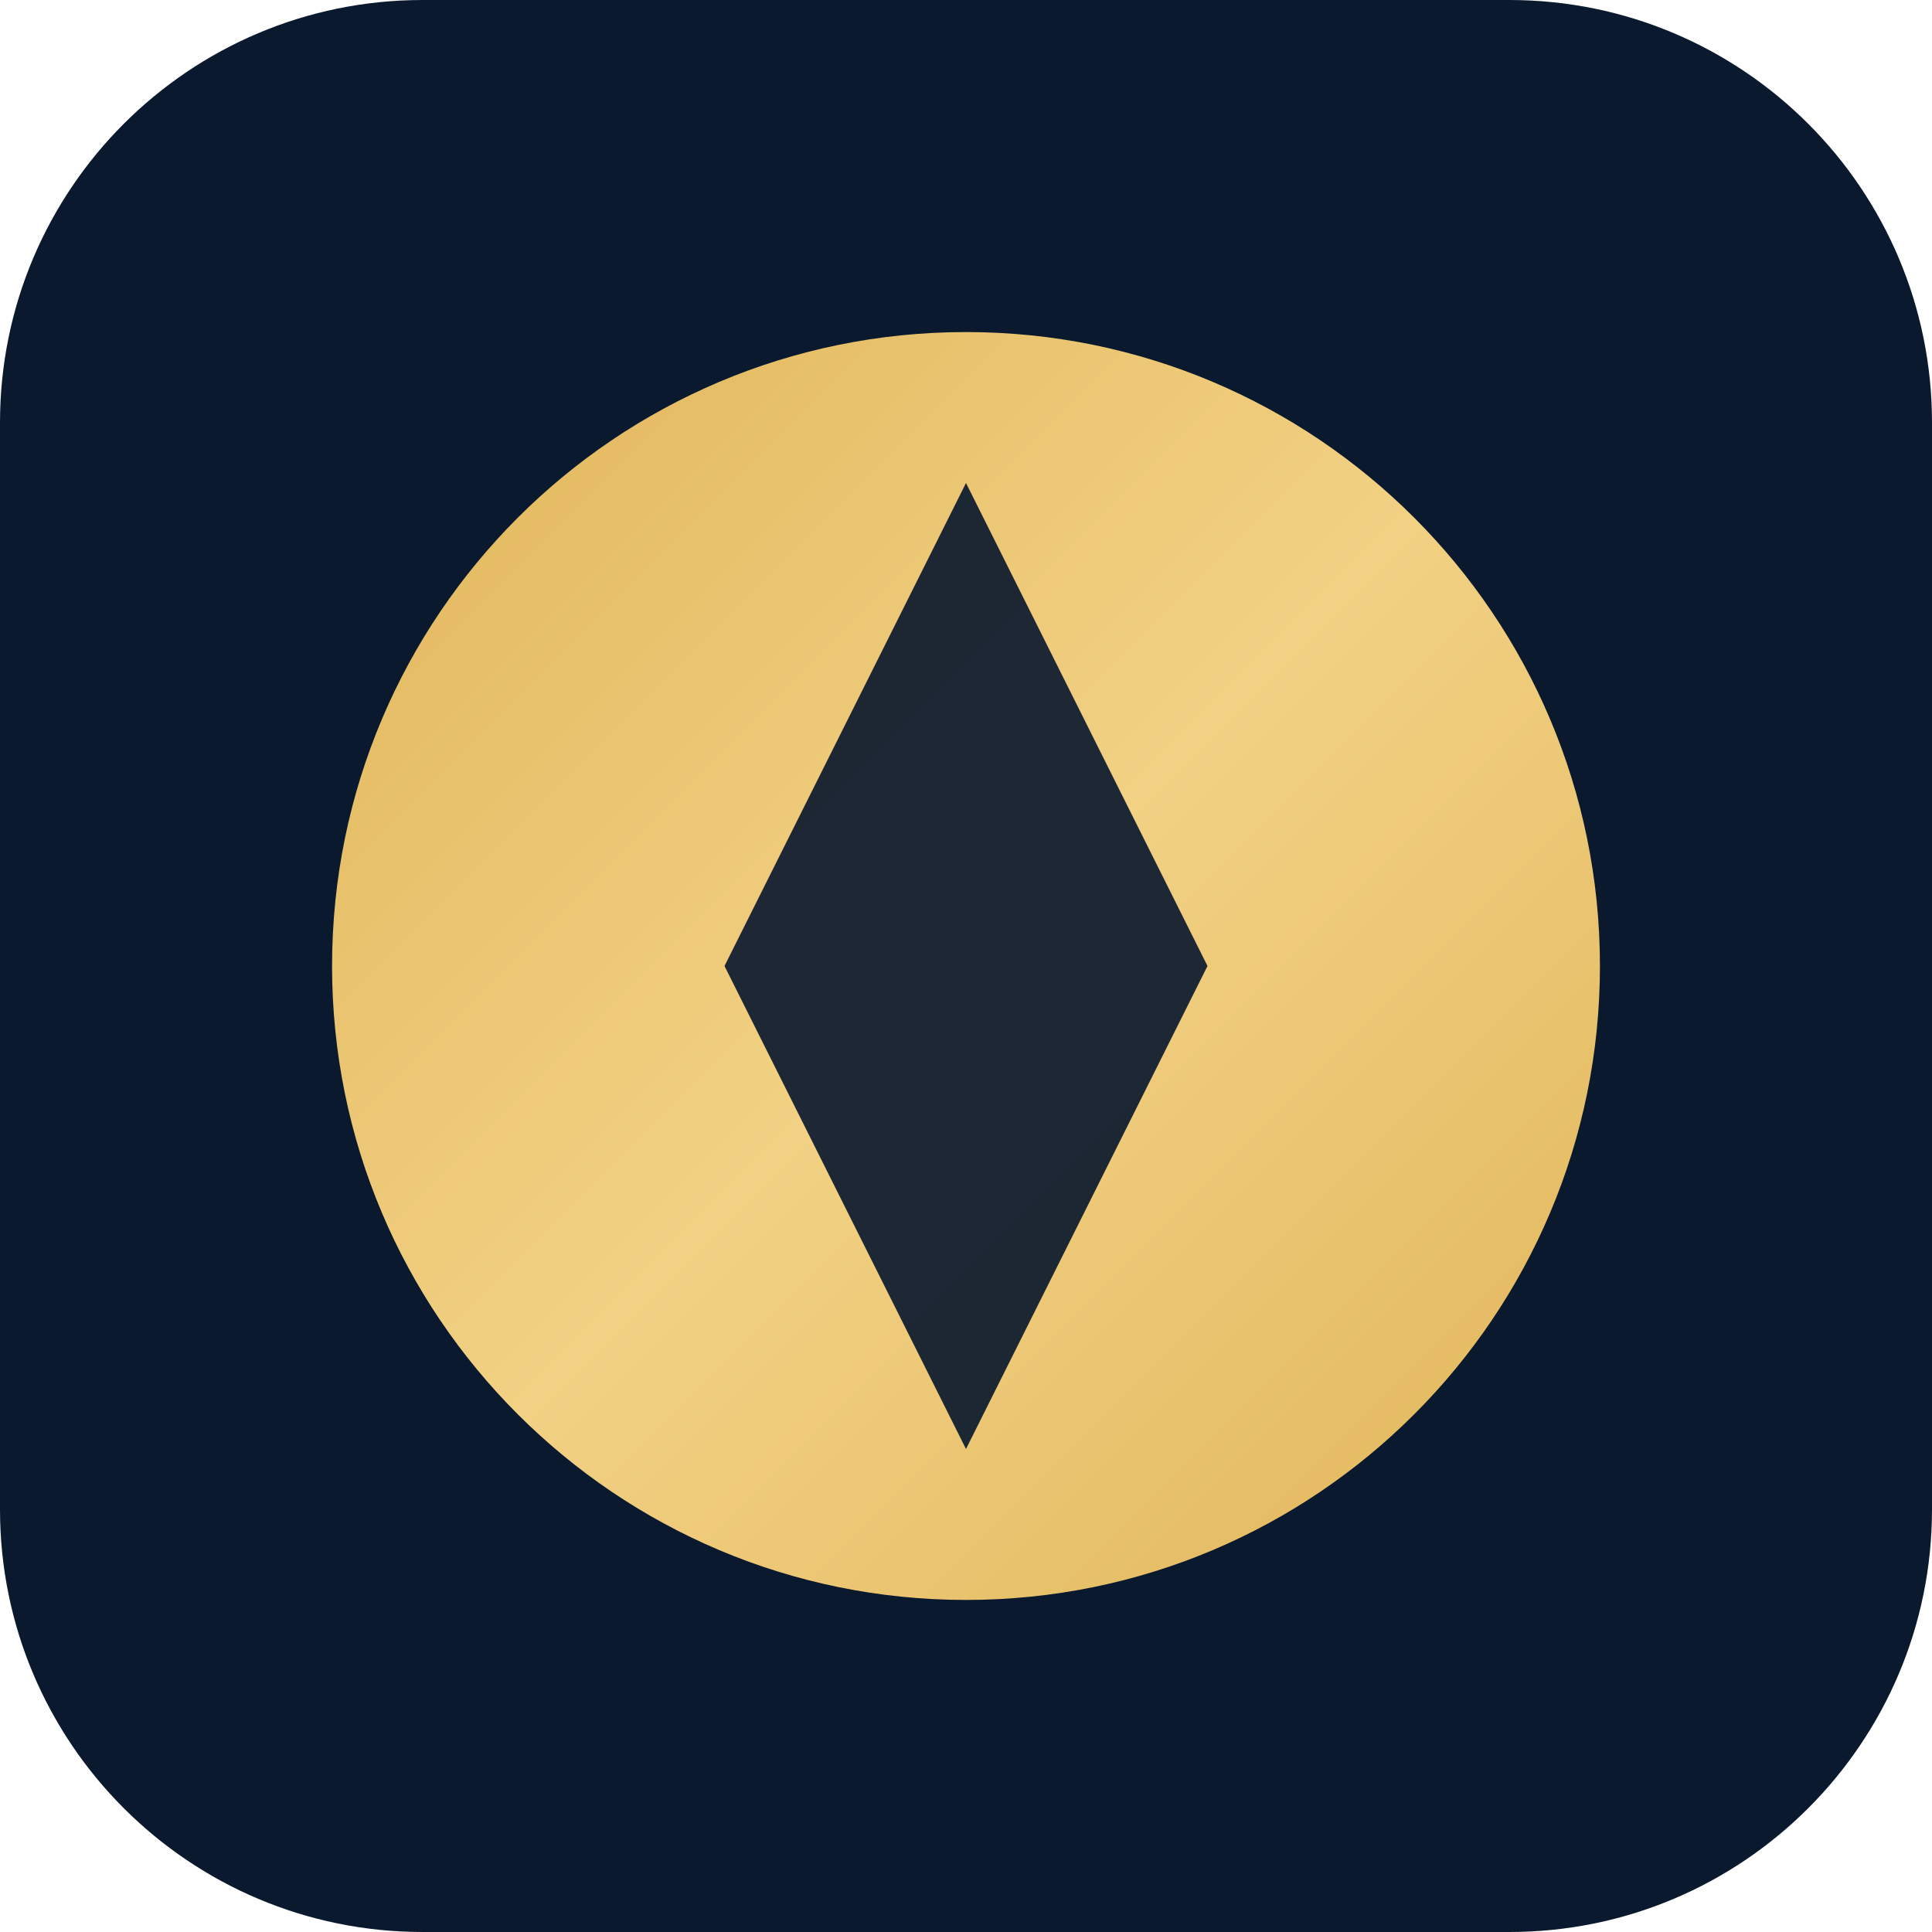
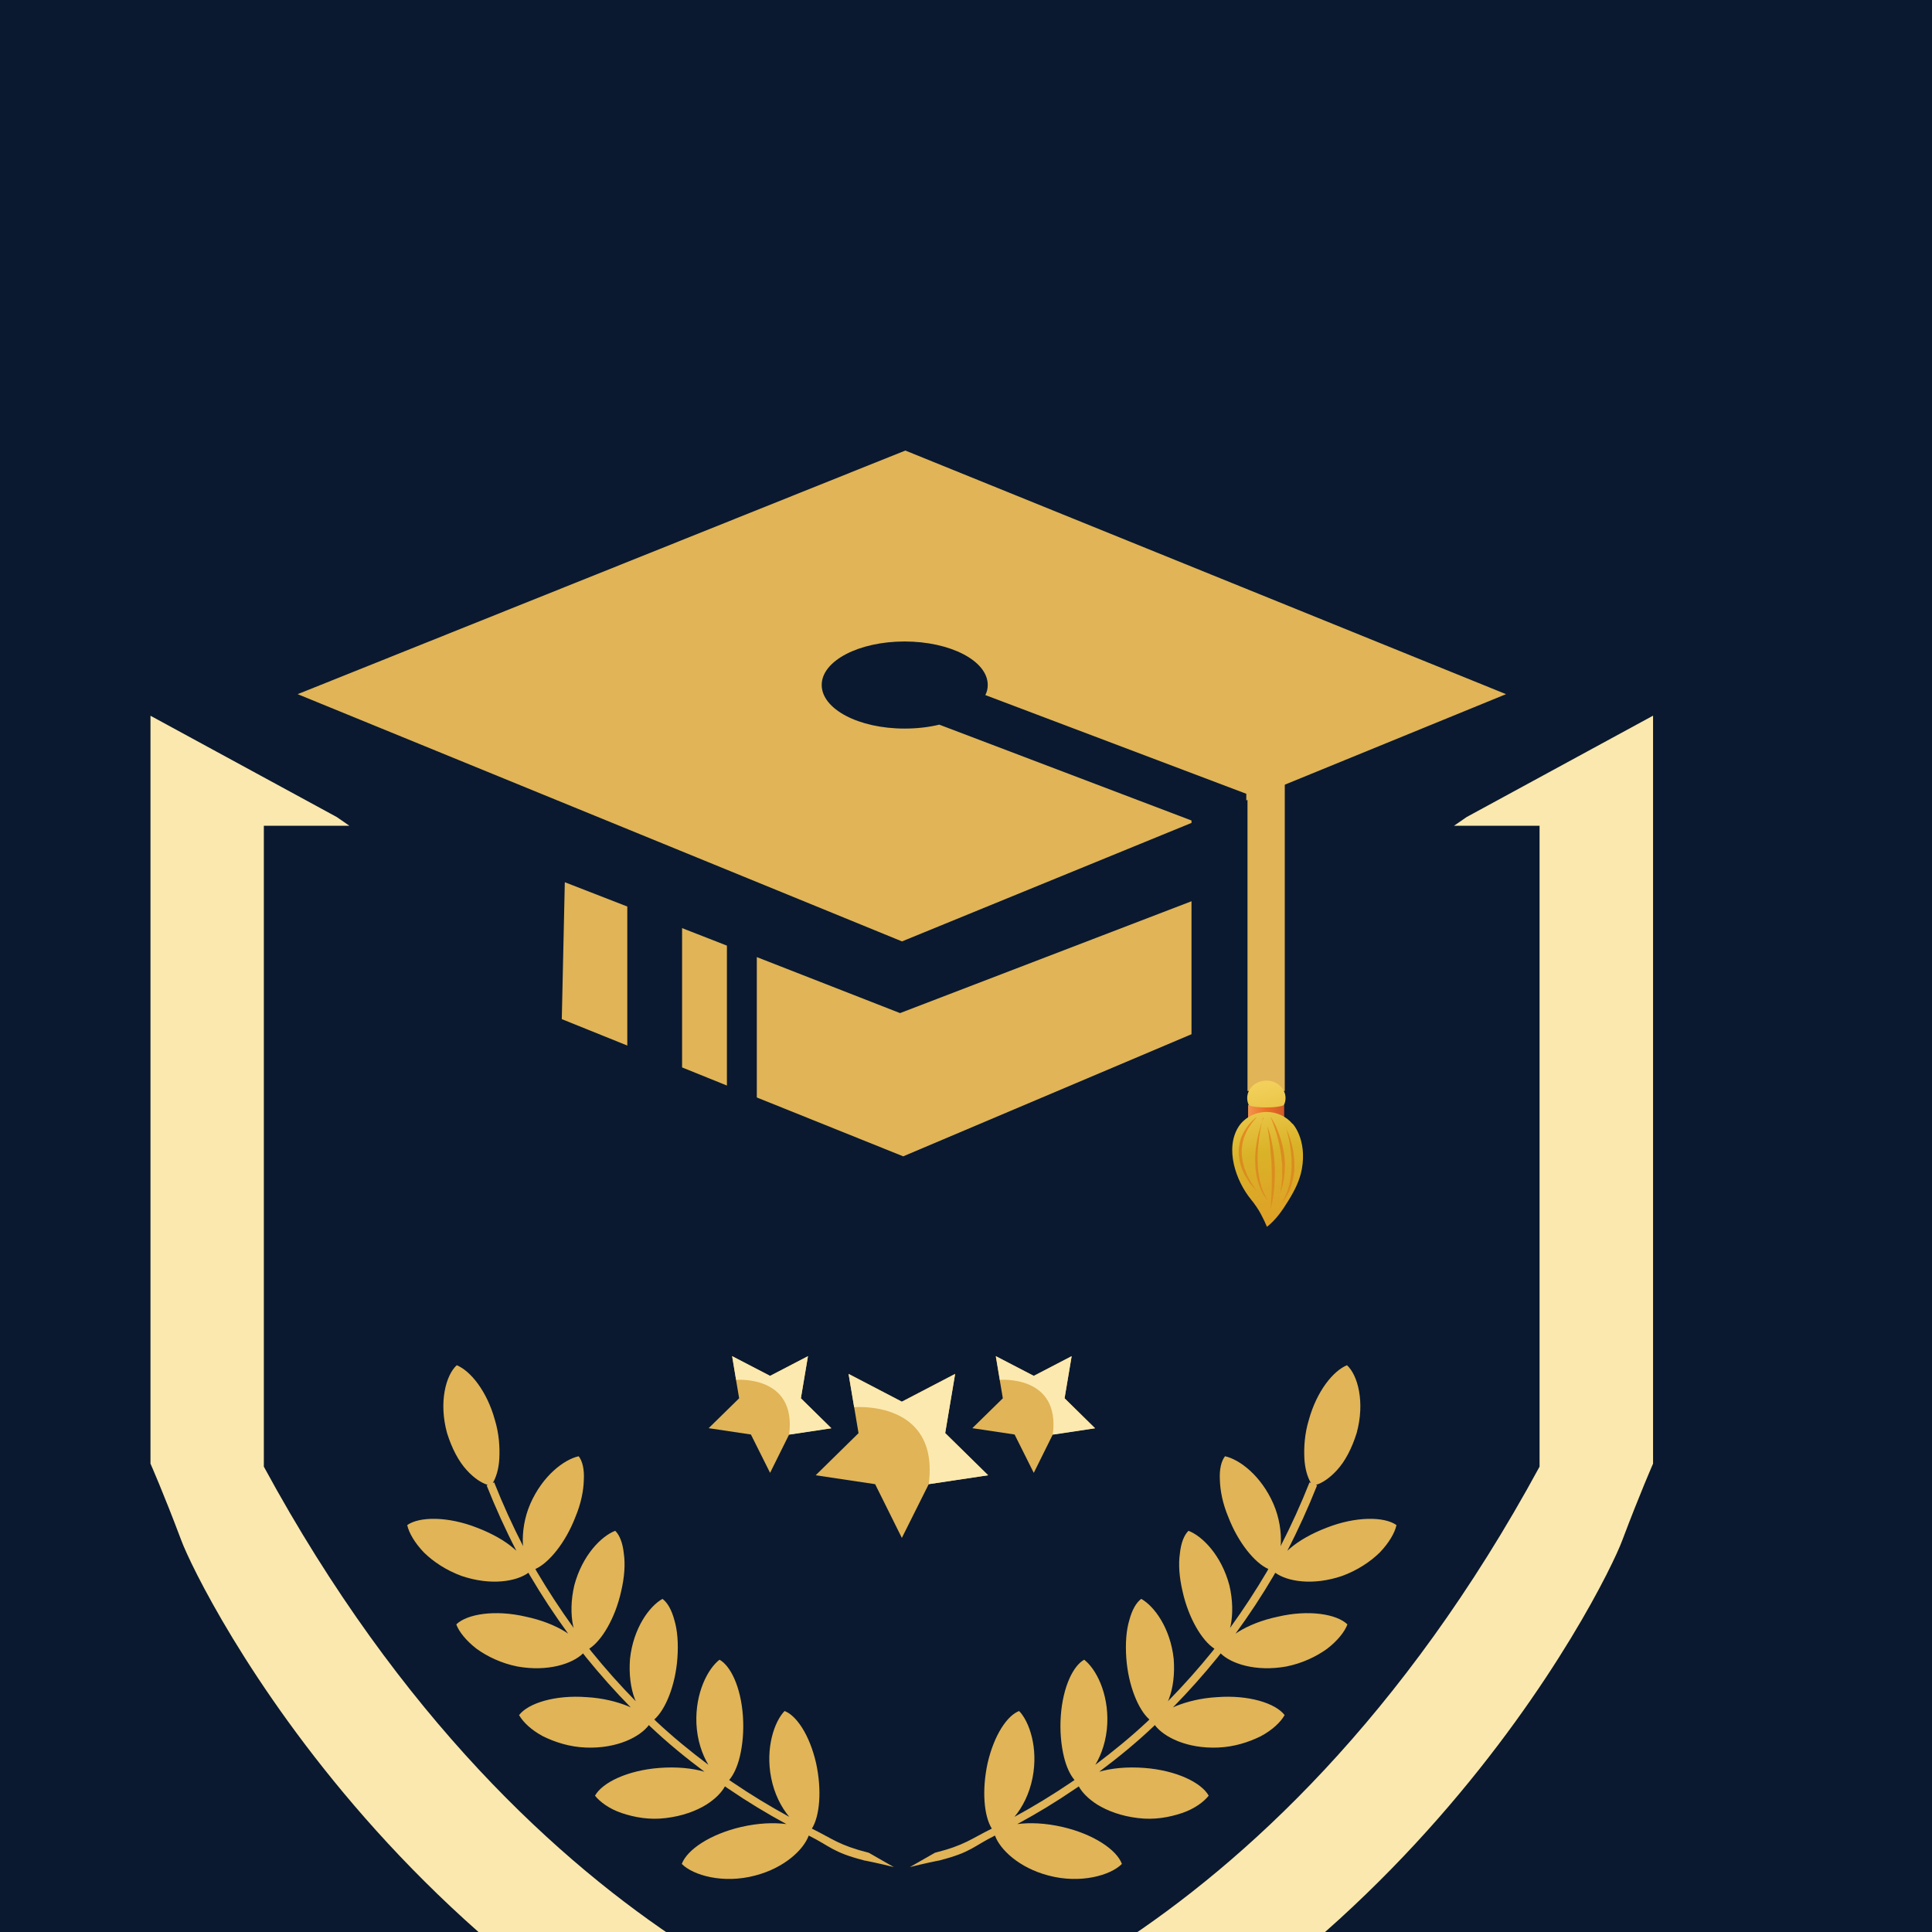
- <svg xmlns="http://www.w3.org/2000/svg" viewBox="0 0 128 128">
+ <svg xmlns="http://www.w3.org/2000/svg" xmlns:xlink="http://www.w3.org/1999/xlink" version="1.1" viewBox="12 68 128 128">
  <defs>
-     <linearGradient id="gold" x1="0" y1="0" x2="1" y2="1">
-       <stop offset="0%" stop-color="#e0b458" />
-       <stop offset="50%" stop-color="#f2d184" />
-       <stop offset="100%" stop-color="#e0b458" />
+     <style>
+       .st0 {
+         font-family: Georgia, Georgia;
+         font-size: 41.01px;
+       }
+ 
+       .st0, .st1 {
+         fill: #fbe8ae;
+       }
+ 
+       .st2 {
+         fill: #eaa821;
+       }
+ 
+       .st3 {
+         fill: #0a192f;
+       }
+ 
+       .st4 {
+         fill: url(#linear-gradient1);
+       }
+ 
+       .st5 {
+         isolation: isolate;
+       }
+ 
+       .st6 {
+         font-family: Montserrat-Regular, Montserrat;
+         font-size: 23.04px;
+       }
+ 
+       .st6, .st7 {
+         fill: #e0b457;
+       }
+ 
+       .st8 {
+         fill: #f68c1f;
+         mix-blend-mode: darken;
+       }
+ 
+       .st9 {
+         fill: #fce9af;
+       }
+ 
+       .st10 {
+         fill: url(#Orange);
+       }
+ 
+       .st11 {
+         fill: url(#linear-gradient);
+       }
+     </style>
+     <linearGradient id="linear-gradient" x1="94.96" y1="136.3" x2="98.43" y2="152.9" gradientUnits="userSpaceOnUse">
+       <stop offset="0" stop-color="#e38b25" />
+       <stop offset=".07" stop-color="#e9a73b" />
+       <stop offset=".16" stop-color="#f0c452" />
+       <stop offset=".21" stop-color="#f3d05b" />
+       <stop offset=".32" stop-color="#e9c547" />
+       <stop offset=".47" stop-color="#dab328" />
+       <stop offset=".75" stop-color="#dea026" />
+       <stop offset="1" stop-color="#e38b25" />
    </linearGradient>
+     <linearGradient id="Orange" x1="94.69" y1="141.67" x2="97.08" y2="141.67" gradientUnits="userSpaceOnUse">
+       <stop offset="0" stop-color="#f2954d" />
+       <stop offset=".5" stop-color="#eb6f24" />
+       <stop offset="1" stop-color="#d15a27" />
+     </linearGradient>
+     <linearGradient id="linear-gradient1" x1="94.32" y1="136.44" x2="97.78" y2="152.99" xlink:href="#linear-gradient" />
  </defs>
-   <rect width="128" height="128" rx="28" fill="#0b192f" />
-   <circle cx="64" cy="64" r="42" fill="url(#gold)" />
-   <path d="M64 32 L80 64 L64 96 L48 64 Z" fill="#0b192f" opacity="0.92" />
+   <g class="st5">
+     <g id="Layer_1">
+       <g>
+         <rect class="st3" x="-14.32" y="65.3" width="549.35" height="173.61" />
+         <text class="st0" transform="translate(138.55 156.01)">
+           <tspan x="0" y="0">PRIME LEARNING</tspan>
+         </text>
+         <text class="st6" transform="translate(188.19 192.24)">
+           <tspan x="0" y="0">LEARN • GROW • LEAD</tspan>
+         </text>
+         <g>
+           <g>
+             <g>
+               <path class="st7" d="M71.22,191.7c-.89-.23-1.99-.45-1.99-.45.25.06-.07,0,0,0-2.07-.53-2.22-.93-3.65-1.64-.33.92-1.59,2.14-3.55,2.65-2.11.56-4.11-.01-4.86-.77.35-.94,1.87-1.97,3.94-2.45,1.13-.26,2.16-.3,2.99-.19-1.31-.71-2.58-1.48-3.81-2.32h0s-.02-.01-.03-.02c-.07-.05-.14-.09-.21-.14h0s-.01-.02-.02-.02c-.22.4-.63.83-1.23,1.21-.68.42-1.59.76-2.68.89-1.1.14-2.09-.05-2.93-.33-.83-.28-1.44-.74-1.77-1.15.48-.87,2.15-1.68,4.26-1.84,1.16-.09,2.19.02,2.99.25-1.23-.92-2.43-1.9-3.55-2.96-.04-.04-.09-.08-.13-.13-.59.79-2.12,1.57-4.17,1.49-1.09-.04-2.06-.36-2.85-.75-.77-.41-1.32-.94-1.58-1.4.6-.79,2.39-1.35,4.48-1.19,1.07.06,1.99.3,2.72.59.07.03.13.06.2.09-1.04-1.06-2.03-2.17-2.97-3.33h0s-.04-.04-.05-.07c-.04-.05-.09-.1-.13-.16h0s0-.02-.01-.02c-.7.69-2.33,1.23-4.35.87-1.06-.21-1.99-.66-2.7-1.17-.69-.53-1.17-1.13-1.35-1.62.71-.69,2.57-.99,4.61-.51,1.05.22,1.93.58,2.6.99.07.04.13.08.2.13-.91-1.25-1.76-2.54-2.54-3.87-.03-.05-.06-.11-.09-.16-.8.58-2.49.87-4.43.21-1.01-.37-1.87-.94-2.5-1.56-.6-.63-.99-1.29-1.1-1.81.8-.57,2.69-.59,4.64.18.99.38,1.83.86,2.42,1.37.06.05.11.1.17.15-.73-1.41-1.38-2.85-1.97-4.33l.08-.03c-.43-.13-.91-.45-1.38-.96-.55-.59-1-1.45-1.32-2.47-.57-2.06-.07-3.86.64-4.5.91.37,2,1.72,2.52,3.6.29.94.34,1.85.3,2.61-.04.65-.2,1.2-.43,1.59l.09-.04c.57,1.44,1.21,2.85,1.92,4.23,0-.06-.02-.1-.02-.16-.03-.79.09-1.71.49-2.64.82-1.88,2.25-2.95,3.21-3.16.25.32.38.87.34,1.57-.02.69-.17,1.53-.56,2.46-.65,1.69-1.75,3.04-2.65,3.44.03.05.05.1.08.15.76,1.29,1.58,2.54,2.46,3.76-.01-.05-.03-.09-.04-.14-.16-.77-.15-1.71.08-2.69.53-1.99,1.79-3.26,2.71-3.61.29.28.5.81.57,1.51.1.68.05,1.54-.18,2.51-.39,1.76-1.28,3.26-2.11,3.79.04.05.08.11.13.17.93,1.15,1.91,2.25,2.95,3.31-.02-.05-.04-.09-.06-.14-.28-.73-.4-1.67-.32-2.67.22-2.04,1.29-3.49,2.15-3.97.33.24.61.73.79,1.41.2.66.27,1.53.2,2.51-.13,1.81-.79,3.42-1.53,4.07.04.04.08.08.12.12,1.1,1.03,2.26,1.98,3.46,2.88-.42-.7-.74-1.64-.79-2.72-.09-2.04.76-3.65,1.53-4.24.71.39,1.41,1.76,1.55,3.73.07.98-.02,1.93-.21,2.71-.16.66-.41,1.19-.7,1.53.07.05.14.1.22.15,1.21.82,2.47,1.59,3.76,2.29-.53-.63-.99-1.52-1.2-2.59-.39-1.99.22-3.73.89-4.42.76.28,1.65,1.54,2.09,3.46.39,1.8.24,3.5-.28,4.33,1.4.69,1.79,1.1,3.77,1.6" />
+               <path class="st2" d="M69.59,190.73" />
+             </g>
+             <g>
+               <path class="st7" d="M72.28,191.7c.89-.23,1.99-.45,1.99-.45-.25.06.07,0,0,0,2.07-.53,2.22-.93,3.65-1.64.33.92,1.59,2.14,3.55,2.65,2.11.56,4.11-.01,4.86-.77-.35-.94-1.87-1.97-3.94-2.45-1.13-.26-2.16-.3-2.99-.19,1.31-.71,2.58-1.48,3.81-2.32h0s.02-.01.03-.02c.07-.05.14-.09.21-.14h0s.01-.02.02-.02c.22.4.63.83,1.23,1.21.68.42,1.59.76,2.68.89,1.1.14,2.09-.05,2.93-.33.83-.28,1.44-.74,1.77-1.15-.48-.87-2.15-1.68-4.26-1.84-1.16-.09-2.19.02-2.99.25,1.23-.92,2.43-1.9,3.55-2.96.04-.04.09-.08.13-.13.59.79,2.12,1.57,4.17,1.49,1.09-.04,2.06-.36,2.85-.75.77-.41,1.32-.94,1.58-1.4-.6-.79-2.39-1.35-4.48-1.19-1.07.06-1.99.3-2.72.59-.07.03-.13.06-.2.09,1.04-1.06,2.03-2.17,2.97-3.33h0s.04-.04.05-.07c.04-.05.09-.1.13-.16h0s0-.02.01-.02c.7.69,2.33,1.23,4.35.87,1.06-.21,1.99-.66,2.7-1.17.69-.53,1.17-1.13,1.35-1.62-.71-.69-2.57-.99-4.61-.51-1.05.22-1.93.58-2.6.99-.07.04-.13.08-.2.13.91-1.25,1.76-2.54,2.54-3.87.03-.05.06-.11.09-.16.8.58,2.49.87,4.43.21,1.01-.37,1.87-.94,2.5-1.56.6-.63.99-1.29,1.1-1.81-.8-.57-2.69-.59-4.64.18-.99.38-1.83.86-2.42,1.37-.06.05-.11.1-.17.15.73-1.41,1.38-2.85,1.97-4.33l-.08-.03c.43-.13.91-.45,1.38-.96.55-.59,1-1.45,1.32-2.47.57-2.06.07-3.86-.64-4.5-.91.37-2,1.72-2.52,3.6-.29.94-.34,1.85-.3,2.61.04.65.2,1.2.43,1.59l-.09-.04c-.57,1.44-1.21,2.85-1.92,4.23,0-.06.02-.1.02-.16.03-.79-.09-1.71-.49-2.64-.82-1.88-2.25-2.95-3.21-3.16-.25.32-.38.87-.34,1.57.02.69.17,1.53.56,2.46.65,1.69,1.75,3.04,2.65,3.44-.03.05-.05.1-.08.15-.76,1.29-1.58,2.54-2.46,3.76.01-.05.03-.09.04-.14.16-.77.15-1.71-.08-2.69-.53-1.99-1.79-3.26-2.71-3.61-.29.28-.5.81-.57,1.51-.1.68-.05,1.54.18,2.51.39,1.76,1.28,3.26,2.11,3.79-.04.05-.08.11-.13.17-.93,1.15-1.91,2.25-2.95,3.31.02-.05.04-.09.06-.14.28-.73.4-1.67.32-2.67-.22-2.04-1.29-3.49-2.15-3.97-.33.24-.61.73-.79,1.41-.2.66-.27,1.53-.2,2.51.13,1.81.79,3.42,1.53,4.07-.04.04-.08.08-.12.12-1.1,1.03-2.26,1.98-3.46,2.88.42-.7.74-1.64.79-2.72.09-2.04-.76-3.65-1.53-4.24-.71.39-1.41,1.76-1.55,3.73-.07.98.02,1.93.21,2.71.16.66.41,1.19.7,1.53-.07.05-.14.1-.22.15-1.21.82-2.47,1.59-3.76,2.29.53-.63.99-1.52,1.2-2.59.39-1.99-.22-3.73-.89-4.42-.76.28-1.65,1.54-2.09,3.46-.39,1.8-.24,3.5.28,4.33-1.4.69-1.79,1.1-3.77,1.6" />
+               <path class="st2" d="M73.91,190.73" />
+             </g>
+           </g>
+           <g>
+             <polygon class="st7" points="49.42 126.45 53.56 128.06 53.56 137.27 49.22 135.52 49.42 126.45" />
+             <polygon class="st7" points="57.19 129.49 60.16 130.65 60.16 139.92 57.19 138.72 57.19 129.49" />
+             <polygon class="st7" points="90.94 127.71 90.94 136.52 71.84 144.61 62.14 140.71 62.14 131.41 71.63 135.12 90.94 127.71" />
+             <path class="st7" d="M111.78,113.99l-39.8-16.14-40.26,16.14,40.04,16.38,19.18-7.85v-.16l-16.71-6.35c-.7.17-1.48.26-2.3.26-3.04,0-5.49-1.29-5.49-2.89s2.46-2.88,5.49-2.88,5.51,1.28,5.51,2.88c0,.24-.05.46-.16.67l17.29,6.54v.44l17.21-7.04Z" />
+             <rect class="st7" x="94.65" y="116.7" width="2.47" height="23.58" />
+             <g>
+               <path class="st11" d="M97.17,140.75c0,.64-.57,1.16-1.27,1.16s-1.27-.52-1.27-1.16.57-1.16,1.27-1.16,1.27.52,1.27,1.16Z" />
+               <path class="st10" d="M95.89,141.37c-1,0-1.2-.17-1.2-.17v.94h2.39v-.94s-.19.17-1.19.17Z" />
+               <path class="st4" d="M97.63,142.46c-.4-.49-1.04-.79-1.71-.79-.75,0-1.46.37-1.85.96-.94,1.45-.2,3.61.83,4.86.06.07.12.15.18.23.01.02.03.04.04.06.04.06.09.12.13.18.01.02.02.03.03.05.04.07.09.14.13.2,0,0,0,.02.01.02.05.08.09.15.13.23.16.3.29.58.39.82.6-.47,1.02-1.09,1.41-1.72.41-.66.76-1.34.9-2.1.36-1.99-.62-3.03-.62-3.02Z" />
+               <path class="st8" d="M95.24,142.05s-.06.06-.16.18c-.1.11-.23.29-.36.5-.07.11-.13.23-.19.36-.03.07-.05.14-.08.2-.03.07-.06.14-.07.22-.02.07-.04.15-.06.23-.01.08-.02.16-.03.24l-.02.12v.12s0,.24,0,.24c.01.16.03.33.06.48.05.16.07.31.12.46.06.14.11.29.16.42.06.13.13.25.19.36.03.06.06.11.09.16.03.05.06.1.09.14.06.09.11.16.15.23.08.13.13.2.13.2,0,0-.06-.07-.16-.18-.05-.06-.11-.13-.18-.21-.03-.04-.07-.08-.11-.13-.03-.05-.07-.1-.1-.16-.07-.11-.15-.23-.23-.36-.06-.13-.13-.28-.2-.43-.06-.15-.1-.31-.14-.48-.03-.17-.05-.34-.07-.51v-.26s.01-.13.01-.13l.02-.13c.01-.08.03-.17.04-.25.03-.08.05-.16.07-.24.02-.08.05-.15.09-.22.03-.07.06-.14.1-.21.08-.13.15-.25.23-.36.07-.11.16-.2.23-.28.07-.08.14-.14.2-.2.11-.1.19-.15.19-.15Z" />
+               <path class="st8" d="M95.67,142.05s-.02.09-.05.24c-.02.08-.04.17-.06.27-.02.11-.04.23-.07.36-.05.26-.09.57-.12.9-.02.16-.03.33-.04.51-.02.17-.01.35-.01.52,0,.18.01.35.02.52.02.17.03.34.06.5.04.16.05.32.09.46.04.14.08.28.12.41.05.12.1.24.14.34.04.1.1.18.13.25.08.14.12.22.12.22,0,0-.06-.07-.15-.2-.04-.07-.11-.14-.16-.24-.05-.1-.11-.21-.17-.33-.05-.13-.1-.26-.15-.41-.05-.15-.08-.31-.12-.47-.03-.17-.05-.34-.07-.51,0-.18-.02-.36-.02-.53,0-.18,0-.36.02-.53.01-.18.03-.35.06-.51.02-.17.06-.33.09-.48.03-.15.07-.29.1-.42.07-.26.14-.47.19-.62.05-.15.09-.23.09-.23Z" />
+               <path class="st8" d="M95.99,142.68s.03.08.08.23c.04.15.11.35.16.61.03.13.05.26.08.41.02.15.05.3.07.46.04.32.07.66.08,1.01,0,.17,0,.34,0,.51,0,.17-.01.34-.02.5,0,.16-.03.32-.04.46-.01.15-.03.29-.05.41-.03.26-.09.47-.12.61-.04.15-.06.23-.06.23,0,0,0-.09.02-.24,0-.07.02-.17.02-.27,0-.1.01-.22.02-.35,0-.13.02-.27.02-.41,0-.15.01-.3.01-.46,0-.16,0-.33,0-.49,0-.17,0-.34-.01-.51,0-.34-.03-.68-.06-1-.03-.32-.05-.62-.09-.87-.03-.25-.06-.47-.09-.62-.03-.15-.04-.23-.04-.23Z" />
+               <path class="st8" d="M96.18,141.99s.05.07.12.19c.07.13.18.31.27.53.1.23.2.49.29.79.04.15.09.3.12.46.03.16.07.32.09.48.03.16.04.32.05.48.02.16.01.32,0,.47,0,.15-.01.3-.03.44,0,.07-.01.14-.02.2-.01.06-.02.13-.03.19-.02.12-.04.23-.07.33-.03.1-.05.18-.07.25-.04.14-.07.21-.07.21,0,0,.01-.08.03-.22.01-.07.02-.15.04-.25,0-.1.02-.21.03-.33,0-.06.01-.12.02-.19,0-.06,0-.13,0-.2,0-.14,0-.28,0-.43,0-.15,0-.3-.03-.46-.01-.16-.03-.32-.05-.47-.02-.16-.05-.32-.08-.47-.03-.16-.07-.31-.1-.45-.04-.14-.07-.29-.11-.42-.04-.13-.08-.26-.12-.37-.08-.23-.15-.42-.2-.55-.05-.13-.09-.21-.09-.21Z" />
+               <path class="st8" d="M97.17,142.68s.16.3.31.78c.03.12.08.25.11.39.04.14.07.29.09.44.03.15.04.32.06.48.01.16.02.33.02.5-.01.17,0,.33-.04.5-.02.16-.04.33-.09.48-.04.15-.07.3-.13.44-.06.13-.09.27-.16.38-.06.11-.12.21-.17.3-.06.09-.12.16-.16.22-.09.12-.14.19-.14.19,0,0,.04-.07.11-.2.04-.06.08-.14.13-.23.04-.09.08-.2.13-.31.06-.11.08-.24.13-.38.05-.13.07-.28.1-.43.04-.15.05-.31.07-.46.02-.16.02-.32.03-.48,0-.16,0-.33,0-.49-.02-.16-.02-.32-.04-.47-.02-.15-.04-.3-.06-.44-.02-.14-.05-.27-.07-.39-.06-.24-.1-.44-.14-.58-.04-.14-.06-.22-.06-.22Z" />
+             </g>
+           </g>
+           <path class="st1" d="M121.52,115.42v49.55s-.86,1.95-2.04,5.08c-1.16,3.14-15.45,32.09-47.73,41.68-32.29-9.59-46.58-38.54-47.74-41.68-1.18-3.14-2.04-5.08-2.04-5.08v-49.55l12.34,6.71.84.58h-5.67v42.46c18.1,33.36,42.27,38.35,42.27,38.35,0,0,24.15-4.99,42.25-38.35v-42.46h-5.67l.84-.58,12.34-6.71Z" />
+           <g>
+             <g>
+               <polygon class="st7" points="71.75 169.89 73.53 166.33 77.46 165.74 74.62 162.95 75.28 159.02 71.75 160.86 68.22 159.02 68.88 162.95 66.04 165.74 69.98 166.33 71.75 169.89" />
+               <path class="st9" d="M74.62,162.95l.66-3.92-3.53,1.84-3.53-1.84.37,2.2s5.67-.5,4.94,5.1l3.94-.59-2.84-2.79Z" />
+             </g>
+             <g>
+               <polygon class="st7" points="63.02 165.58 64.28 163.04 67.08 162.62 65.06 160.64 65.53 157.85 63.02 159.15 60.5 157.85 60.97 160.64 58.95 162.62 61.75 163.04 63.02 165.58" />
+               <path class="st9" d="M65.06,160.64l.47-2.79-2.51,1.31-2.51-1.31.26,1.57s4.03-.35,3.51,3.63l2.8-.42-2.02-1.99Z" />
+             </g>
+             <g>
+               <polygon class="st7" points="80.49 165.58 81.75 163.04 84.55 162.62 82.53 160.64 83 157.85 80.49 159.15 77.97 157.85 78.44 160.64 76.42 162.62 79.22 163.04 80.49 165.58" />
+               <path class="st9" d="M82.53,160.64l.47-2.79-2.51,1.31-2.51-1.31.26,1.57s4.03-.35,3.51,3.63l2.8-.42-2.02-1.99Z" />
+             </g>
+           </g>
+         </g>
+       </g>
+     </g>
+   </g>
</svg>
